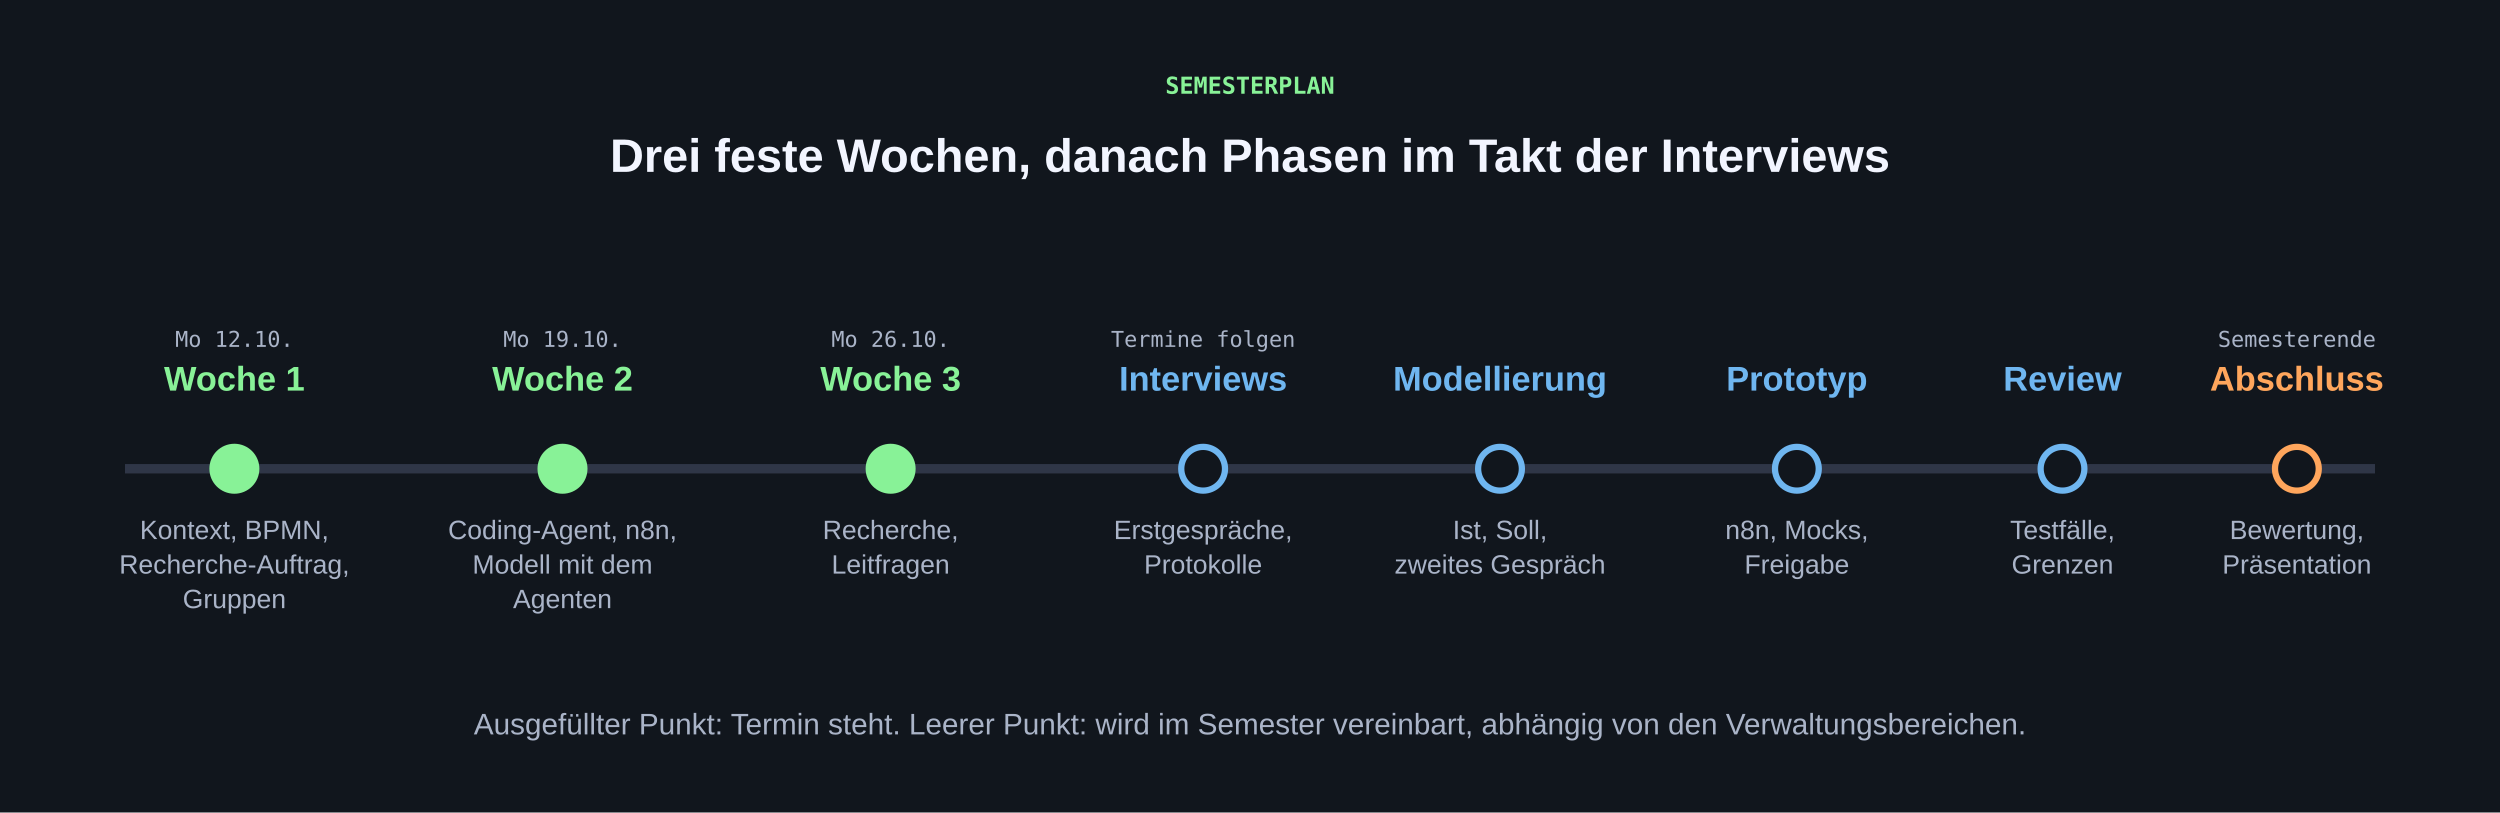
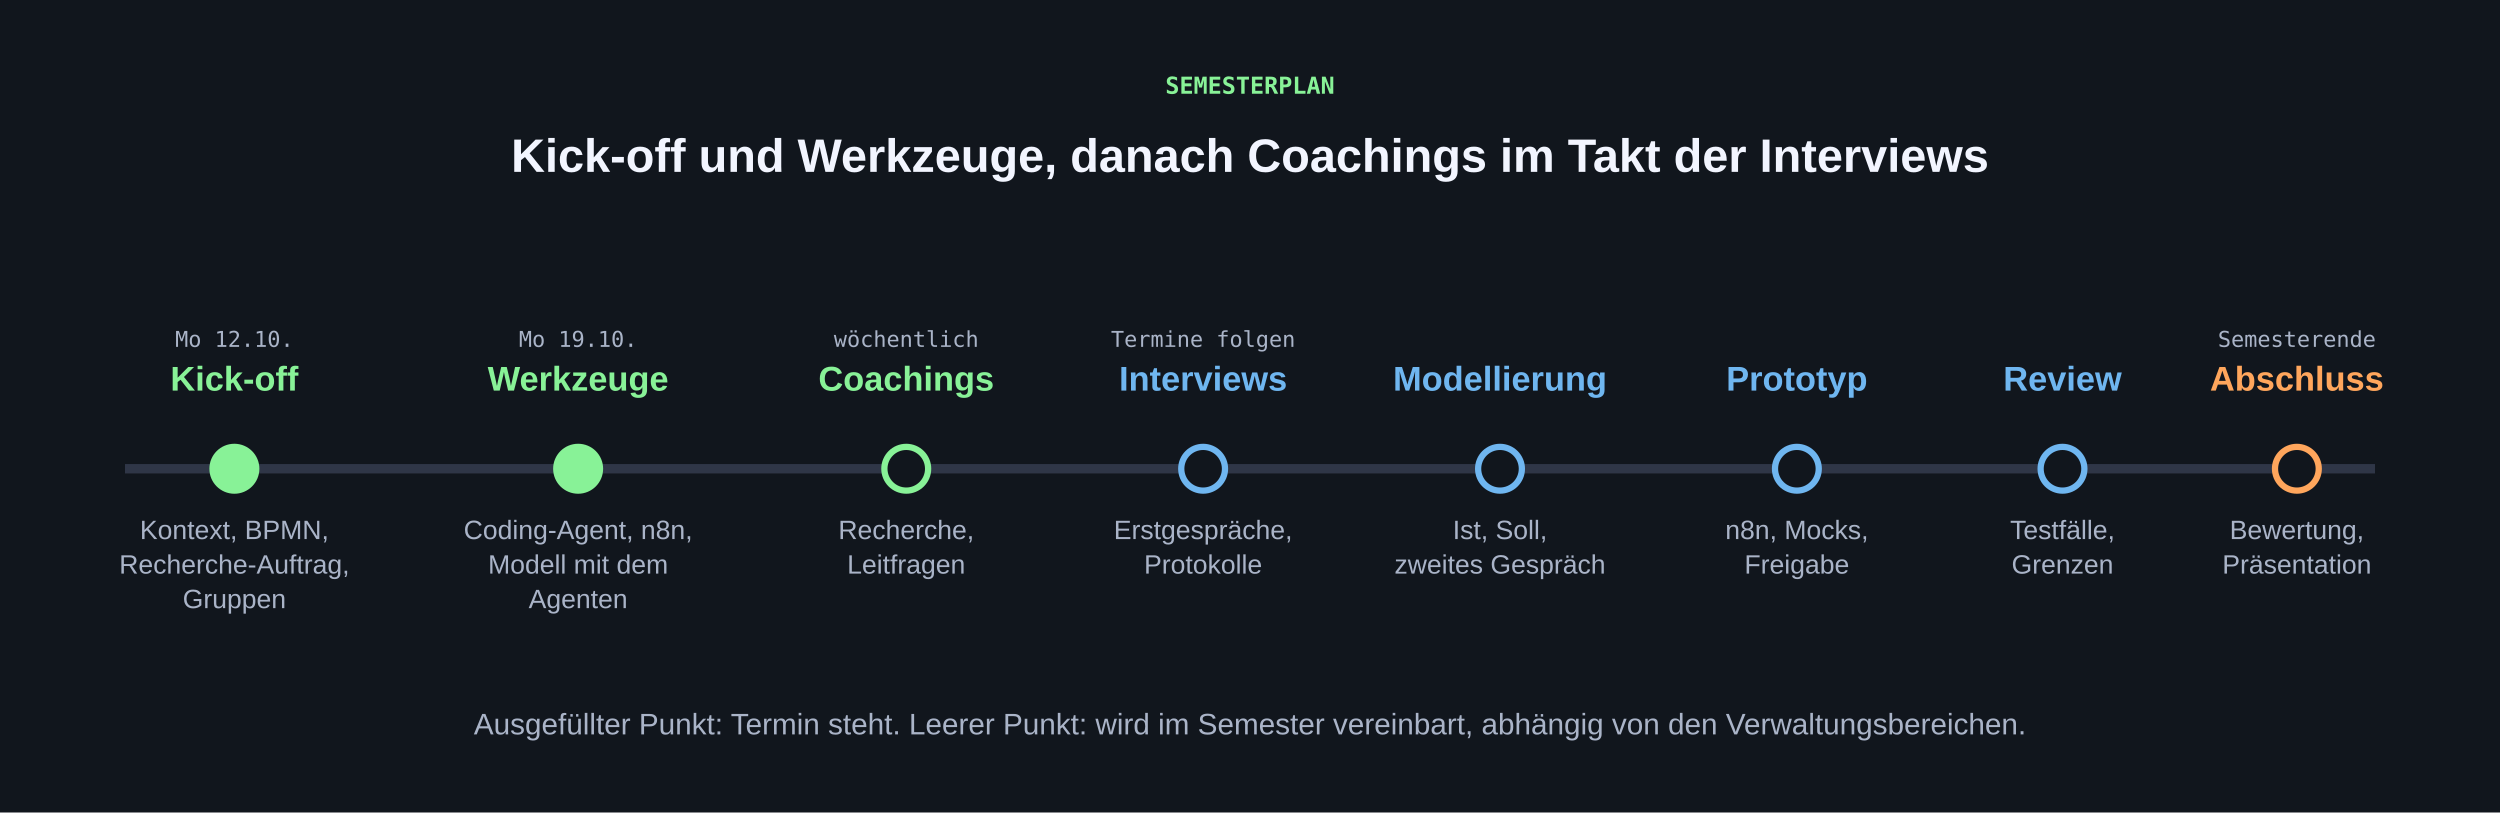
<svg xmlns="http://www.w3.org/2000/svg" viewBox="0 0 1600 520" width="1600" height="520" font-family="&quot;Avenir Next&quot;,&quot;Segoe UI&quot;,system-ui,-apple-system,&quot;Helvetica Neue&quot;,Arial,sans-serif">
  <defs>
    <marker id="arr" viewBox="0 0 10 10" refX="9" refY="5" markerWidth="7" markerHeight="7" orient="auto-start-reverse">
      <path d="M0,0 L10,5 L0,10 z" fill="#88F297" />
    </marker>
    <marker id="arrs" viewBox="0 0 10 10" refX="9" refY="5" markerWidth="7" markerHeight="7" orient="auto-start-reverse">
      <path d="M0,0 L10,5 L0,10 z" fill="#aab4c8" />
    </marker>
    <marker id="arro" viewBox="0 0 10 10" refX="9" refY="5" markerWidth="7" markerHeight="7" orient="auto-start-reverse">
      <path d="M0,0 L10,5 L0,10 z" fill="#ffa65c" />
    </marker>
  </defs>
  <rect width="1600" height="520" fill="#11161d" />
  <text x="800" y="60" font-size="15" fill="#88F297" font-weight="600" text-anchor="middle" font-family="ui-monospace,SFMono-Regular,Menlo,Consolas,monospace" opacity="1">SEMESTERPLAN</text>
-   <text x="800" y="110" font-size="30" fill="#f2f5ff" font-weight="700" text-anchor="middle" font-family="&quot;Avenir Next&quot;,&quot;Segoe UI&quot;,system-ui,-apple-system,&quot;Helvetica Neue&quot;,Arial,sans-serif" opacity="1">Drei feste Wochen, danach Phasen im Takt der Interviews</text>
+   <text x="800" y="110" font-size="30" fill="#f2f5ff" font-weight="700" text-anchor="middle" font-family="&quot;Avenir Next&quot;,&quot;Segoe UI&quot;,system-ui,-apple-system,&quot;Helvetica Neue&quot;,Arial,sans-serif" opacity="1">Kick-off und Werkzeuge, danach Coachings im Takt der Interviews</text>
  <line x1="80" y1="300" x2="1520" y2="300" stroke="#2f3647" stroke-width="6" />
  <circle cx="150" cy="300" r="14" fill="#88F297" stroke="#88F297" stroke-width="4" />
-   <text x="150" y="250" font-size="22" fill="#88F297" font-weight="700" text-anchor="middle" font-family="&quot;Avenir Next&quot;,&quot;Segoe UI&quot;,system-ui,-apple-system,&quot;Helvetica Neue&quot;,Arial,sans-serif" opacity="1">Woche 1</text>
+   <text x="150" y="250" font-size="22" fill="#88F297" font-weight="700" text-anchor="middle" font-family="&quot;Avenir Next&quot;,&quot;Segoe UI&quot;,system-ui,-apple-system,&quot;Helvetica Neue&quot;,Arial,sans-serif" opacity="1">Kick-off</text>
  <text x="150" y="222" font-size="14" fill="#aab4c8" font-weight="400" text-anchor="middle" font-family="ui-monospace,SFMono-Regular,Menlo,Consolas,monospace" opacity="1">Mo 12.10.</text>
  <text x="150" y="345.0" font-size="17" fill="#aab4c8" font-weight="400" text-anchor="middle" font-family="&quot;Avenir Next&quot;,&quot;Segoe UI&quot;,system-ui,-apple-system,&quot;Helvetica Neue&quot;,Arial,sans-serif" opacity="1">Kontext, BPMN,</text>
  <text x="150" y="367.1" font-size="17" fill="#aab4c8" font-weight="400" text-anchor="middle" font-family="&quot;Avenir Next&quot;,&quot;Segoe UI&quot;,system-ui,-apple-system,&quot;Helvetica Neue&quot;,Arial,sans-serif" opacity="1">Recherche-Auftrag,</text>
  <text x="150" y="389.2" font-size="17" fill="#aab4c8" font-weight="400" text-anchor="middle" font-family="&quot;Avenir Next&quot;,&quot;Segoe UI&quot;,system-ui,-apple-system,&quot;Helvetica Neue&quot;,Arial,sans-serif" opacity="1">Gruppen</text>
-   <circle cx="360" cy="300" r="14" fill="#88F297" stroke="#88F297" stroke-width="4" />
-   <text x="360" y="250" font-size="22" fill="#88F297" font-weight="700" text-anchor="middle" font-family="&quot;Avenir Next&quot;,&quot;Segoe UI&quot;,system-ui,-apple-system,&quot;Helvetica Neue&quot;,Arial,sans-serif" opacity="1">Woche 2</text>
-   <text x="360" y="222" font-size="14" fill="#aab4c8" font-weight="400" text-anchor="middle" font-family="ui-monospace,SFMono-Regular,Menlo,Consolas,monospace" opacity="1">Mo 19.10.</text>
-   <text x="360" y="345.0" font-size="17" fill="#aab4c8" font-weight="400" text-anchor="middle" font-family="&quot;Avenir Next&quot;,&quot;Segoe UI&quot;,system-ui,-apple-system,&quot;Helvetica Neue&quot;,Arial,sans-serif" opacity="1">Coding-Agent, n8n,</text>
-   <text x="360" y="367.1" font-size="17" fill="#aab4c8" font-weight="400" text-anchor="middle" font-family="&quot;Avenir Next&quot;,&quot;Segoe UI&quot;,system-ui,-apple-system,&quot;Helvetica Neue&quot;,Arial,sans-serif" opacity="1">Modell mit dem</text>
-   <text x="360" y="389.2" font-size="17" fill="#aab4c8" font-weight="400" text-anchor="middle" font-family="&quot;Avenir Next&quot;,&quot;Segoe UI&quot;,system-ui,-apple-system,&quot;Helvetica Neue&quot;,Arial,sans-serif" opacity="1">Agenten</text>
-   <circle cx="570" cy="300" r="14" fill="#88F297" stroke="#88F297" stroke-width="4" />
-   <text x="570" y="250" font-size="22" fill="#88F297" font-weight="700" text-anchor="middle" font-family="&quot;Avenir Next&quot;,&quot;Segoe UI&quot;,system-ui,-apple-system,&quot;Helvetica Neue&quot;,Arial,sans-serif" opacity="1">Woche 3</text>
-   <text x="570" y="222" font-size="14" fill="#aab4c8" font-weight="400" text-anchor="middle" font-family="ui-monospace,SFMono-Regular,Menlo,Consolas,monospace" opacity="1">Mo 26.10.</text>
-   <text x="570" y="345.0" font-size="17" fill="#aab4c8" font-weight="400" text-anchor="middle" font-family="&quot;Avenir Next&quot;,&quot;Segoe UI&quot;,system-ui,-apple-system,&quot;Helvetica Neue&quot;,Arial,sans-serif" opacity="1">Recherche,</text>
-   <text x="570" y="367.1" font-size="17" fill="#aab4c8" font-weight="400" text-anchor="middle" font-family="&quot;Avenir Next&quot;,&quot;Segoe UI&quot;,system-ui,-apple-system,&quot;Helvetica Neue&quot;,Arial,sans-serif" opacity="1">Leitfragen</text>
+   <circle cx="370" cy="300" r="14" fill="#88F297" stroke="#88F297" stroke-width="4" />
+   <text x="370" y="250" font-size="22" fill="#88F297" font-weight="700" text-anchor="middle" font-family="&quot;Avenir Next&quot;,&quot;Segoe UI&quot;,system-ui,-apple-system,&quot;Helvetica Neue&quot;,Arial,sans-serif" opacity="1">Werkzeuge</text>
+   <text x="370" y="222" font-size="14" fill="#aab4c8" font-weight="400" text-anchor="middle" font-family="ui-monospace,SFMono-Regular,Menlo,Consolas,monospace" opacity="1">Mo 19.10.</text>
+   <text x="370" y="345.0" font-size="17" fill="#aab4c8" font-weight="400" text-anchor="middle" font-family="&quot;Avenir Next&quot;,&quot;Segoe UI&quot;,system-ui,-apple-system,&quot;Helvetica Neue&quot;,Arial,sans-serif" opacity="1">Coding-Agent, n8n,</text>
+   <text x="370" y="367.1" font-size="17" fill="#aab4c8" font-weight="400" text-anchor="middle" font-family="&quot;Avenir Next&quot;,&quot;Segoe UI&quot;,system-ui,-apple-system,&quot;Helvetica Neue&quot;,Arial,sans-serif" opacity="1">Modell mit dem</text>
+   <text x="370" y="389.2" font-size="17" fill="#aab4c8" font-weight="400" text-anchor="middle" font-family="&quot;Avenir Next&quot;,&quot;Segoe UI&quot;,system-ui,-apple-system,&quot;Helvetica Neue&quot;,Arial,sans-serif" opacity="1">Agenten</text>
+   <circle cx="580" cy="300" r="14" fill="#11161d" stroke="#88F297" stroke-width="4" />
+   <text x="580" y="250" font-size="22" fill="#88F297" font-weight="700" text-anchor="middle" font-family="&quot;Avenir Next&quot;,&quot;Segoe UI&quot;,system-ui,-apple-system,&quot;Helvetica Neue&quot;,Arial,sans-serif" opacity="1">Coachings</text>
+   <text x="580" y="222" font-size="14" fill="#aab4c8" font-weight="400" text-anchor="middle" font-family="ui-monospace,SFMono-Regular,Menlo,Consolas,monospace" opacity="1">wöchentlich</text>
+   <text x="580" y="345.0" font-size="17" fill="#aab4c8" font-weight="400" text-anchor="middle" font-family="&quot;Avenir Next&quot;,&quot;Segoe UI&quot;,system-ui,-apple-system,&quot;Helvetica Neue&quot;,Arial,sans-serif" opacity="1">Recherche,</text>
+   <text x="580" y="367.1" font-size="17" fill="#aab4c8" font-weight="400" text-anchor="middle" font-family="&quot;Avenir Next&quot;,&quot;Segoe UI&quot;,system-ui,-apple-system,&quot;Helvetica Neue&quot;,Arial,sans-serif" opacity="1">Leitfragen</text>
  <circle cx="770" cy="300" r="14" fill="#11161d" stroke="#6fb6f0" stroke-width="4" />
  <text x="770" y="250" font-size="22" fill="#6fb6f0" font-weight="700" text-anchor="middle" font-family="&quot;Avenir Next&quot;,&quot;Segoe UI&quot;,system-ui,-apple-system,&quot;Helvetica Neue&quot;,Arial,sans-serif" opacity="1">Interviews</text>
  <text x="770" y="222" font-size="14" fill="#aab4c8" font-weight="400" text-anchor="middle" font-family="ui-monospace,SFMono-Regular,Menlo,Consolas,monospace" opacity="1">Termine folgen</text>
  <text x="770" y="345.0" font-size="17" fill="#aab4c8" font-weight="400" text-anchor="middle" font-family="&quot;Avenir Next&quot;,&quot;Segoe UI&quot;,system-ui,-apple-system,&quot;Helvetica Neue&quot;,Arial,sans-serif" opacity="1">Erstgespräche,</text>
  <text x="770" y="367.1" font-size="17" fill="#aab4c8" font-weight="400" text-anchor="middle" font-family="&quot;Avenir Next&quot;,&quot;Segoe UI&quot;,system-ui,-apple-system,&quot;Helvetica Neue&quot;,Arial,sans-serif" opacity="1">Protokolle</text>
  <circle cx="960" cy="300" r="14" fill="#11161d" stroke="#6fb6f0" stroke-width="4" />
  <text x="960" y="250" font-size="22" fill="#6fb6f0" font-weight="700" text-anchor="middle" font-family="&quot;Avenir Next&quot;,&quot;Segoe UI&quot;,system-ui,-apple-system,&quot;Helvetica Neue&quot;,Arial,sans-serif" opacity="1">Modellierung</text>
  <text x="960" y="345.0" font-size="17" fill="#aab4c8" font-weight="400" text-anchor="middle" font-family="&quot;Avenir Next&quot;,&quot;Segoe UI&quot;,system-ui,-apple-system,&quot;Helvetica Neue&quot;,Arial,sans-serif" opacity="1">Ist, Soll,</text>
  <text x="960" y="367.1" font-size="17" fill="#aab4c8" font-weight="400" text-anchor="middle" font-family="&quot;Avenir Next&quot;,&quot;Segoe UI&quot;,system-ui,-apple-system,&quot;Helvetica Neue&quot;,Arial,sans-serif" opacity="1">zweites Gespräch</text>
  <circle cx="1150" cy="300" r="14" fill="#11161d" stroke="#6fb6f0" stroke-width="4" />
  <text x="1150" y="250" font-size="22" fill="#6fb6f0" font-weight="700" text-anchor="middle" font-family="&quot;Avenir Next&quot;,&quot;Segoe UI&quot;,system-ui,-apple-system,&quot;Helvetica Neue&quot;,Arial,sans-serif" opacity="1">Prototyp</text>
  <text x="1150" y="345.0" font-size="17" fill="#aab4c8" font-weight="400" text-anchor="middle" font-family="&quot;Avenir Next&quot;,&quot;Segoe UI&quot;,system-ui,-apple-system,&quot;Helvetica Neue&quot;,Arial,sans-serif" opacity="1">n8n, Mocks,</text>
  <text x="1150" y="367.1" font-size="17" fill="#aab4c8" font-weight="400" text-anchor="middle" font-family="&quot;Avenir Next&quot;,&quot;Segoe UI&quot;,system-ui,-apple-system,&quot;Helvetica Neue&quot;,Arial,sans-serif" opacity="1">Freigabe</text>
  <circle cx="1320" cy="300" r="14" fill="#11161d" stroke="#6fb6f0" stroke-width="4" />
  <text x="1320" y="250" font-size="22" fill="#6fb6f0" font-weight="700" text-anchor="middle" font-family="&quot;Avenir Next&quot;,&quot;Segoe UI&quot;,system-ui,-apple-system,&quot;Helvetica Neue&quot;,Arial,sans-serif" opacity="1">Review</text>
  <text x="1320" y="345.0" font-size="17" fill="#aab4c8" font-weight="400" text-anchor="middle" font-family="&quot;Avenir Next&quot;,&quot;Segoe UI&quot;,system-ui,-apple-system,&quot;Helvetica Neue&quot;,Arial,sans-serif" opacity="1">Testfälle,</text>
  <text x="1320" y="367.1" font-size="17" fill="#aab4c8" font-weight="400" text-anchor="middle" font-family="&quot;Avenir Next&quot;,&quot;Segoe UI&quot;,system-ui,-apple-system,&quot;Helvetica Neue&quot;,Arial,sans-serif" opacity="1">Grenzen</text>
  <circle cx="1470" cy="300" r="14" fill="#11161d" stroke="#ffa65c" stroke-width="4" />
  <text x="1470" y="250" font-size="22" fill="#ffa65c" font-weight="700" text-anchor="middle" font-family="&quot;Avenir Next&quot;,&quot;Segoe UI&quot;,system-ui,-apple-system,&quot;Helvetica Neue&quot;,Arial,sans-serif" opacity="1">Abschluss</text>
  <text x="1470" y="222" font-size="14" fill="#aab4c8" font-weight="400" text-anchor="middle" font-family="ui-monospace,SFMono-Regular,Menlo,Consolas,monospace" opacity="1">Semesterende</text>
  <text x="1470" y="345.0" font-size="17" fill="#aab4c8" font-weight="400" text-anchor="middle" font-family="&quot;Avenir Next&quot;,&quot;Segoe UI&quot;,system-ui,-apple-system,&quot;Helvetica Neue&quot;,Arial,sans-serif" opacity="1">Bewertung,</text>
  <text x="1470" y="367.1" font-size="17" fill="#aab4c8" font-weight="400" text-anchor="middle" font-family="&quot;Avenir Next&quot;,&quot;Segoe UI&quot;,system-ui,-apple-system,&quot;Helvetica Neue&quot;,Arial,sans-serif" opacity="1">Präsentation</text>
  <text x="800" y="470" font-size="19" fill="#aab4c8" font-weight="400" text-anchor="middle" font-family="&quot;Avenir Next&quot;,&quot;Segoe UI&quot;,system-ui,-apple-system,&quot;Helvetica Neue&quot;,Arial,sans-serif" opacity="1">Ausgefüllter Punkt: Termin steht. Leerer Punkt: wird im Semester vereinbart, abhängig von den Verwaltungsbereichen.</text>
</svg>
